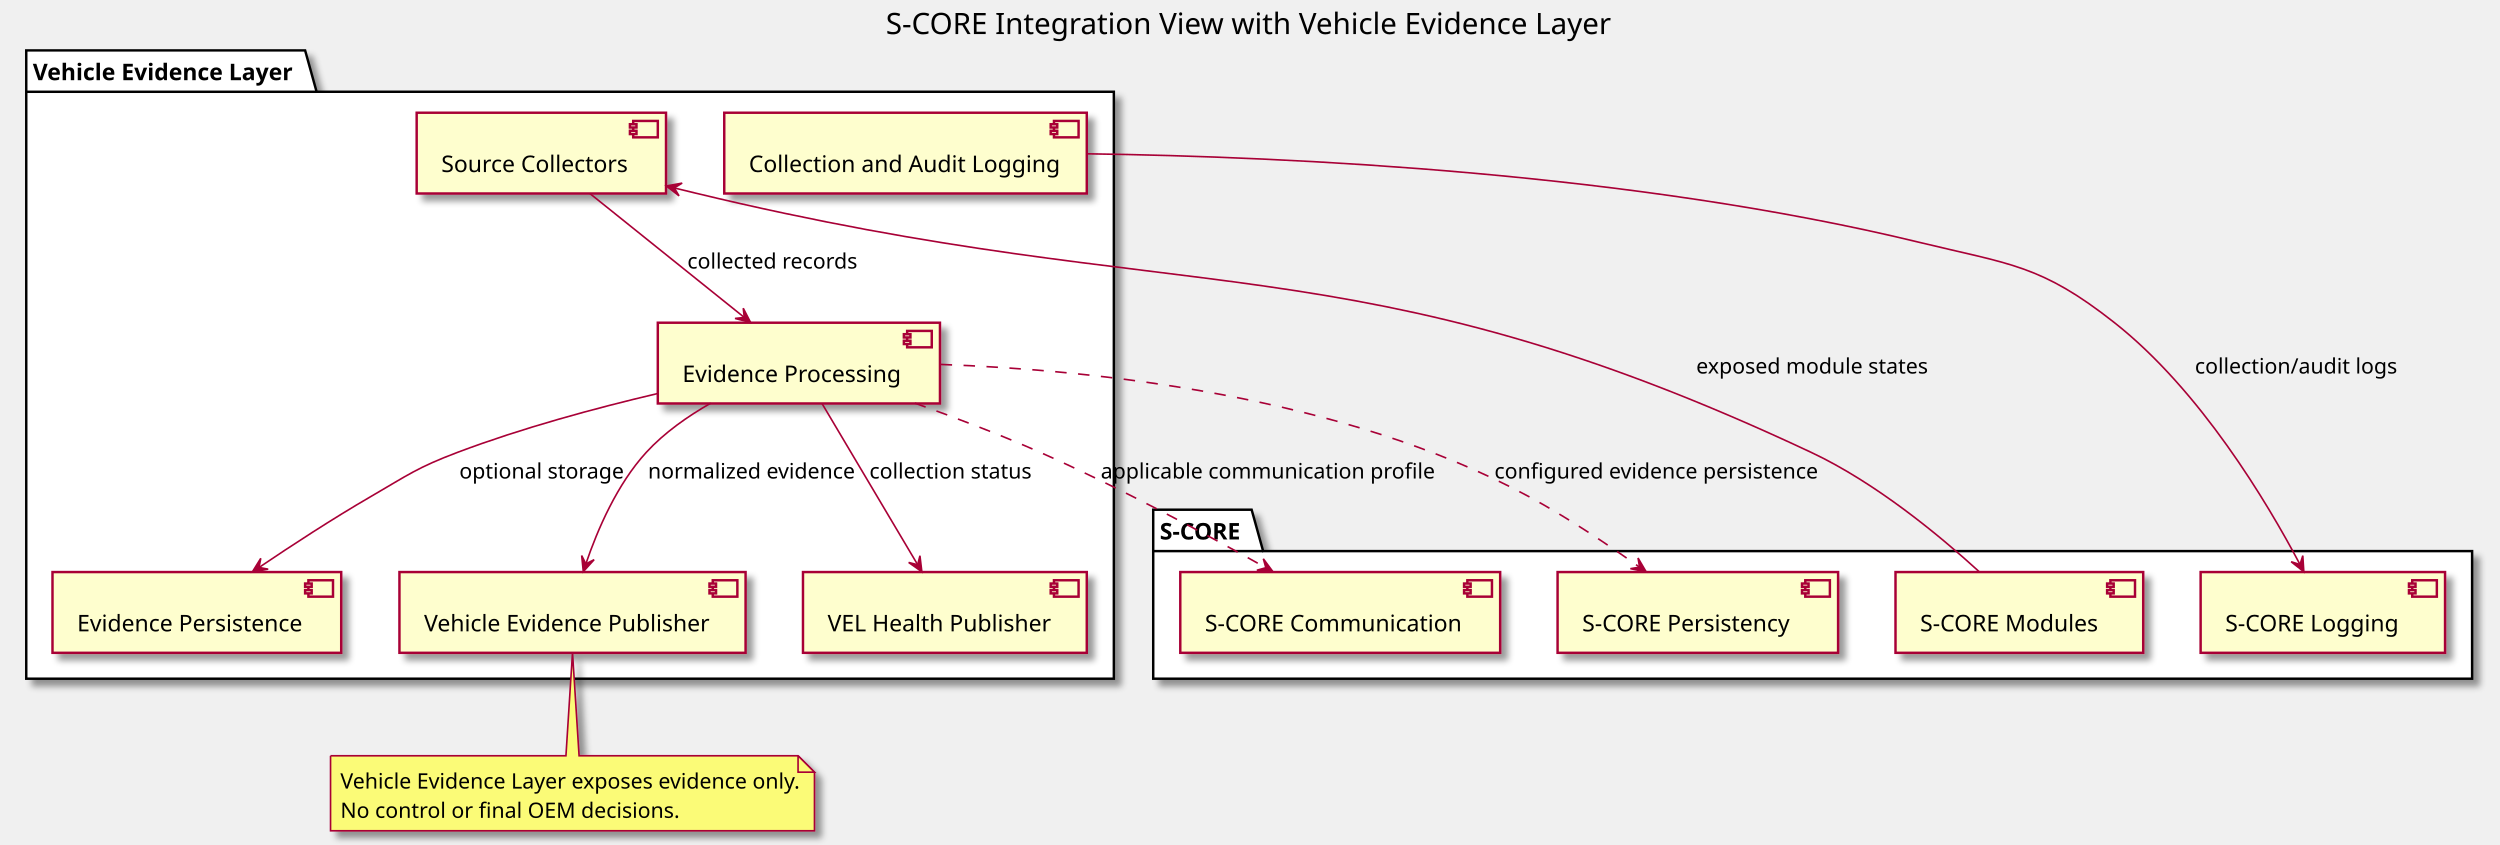
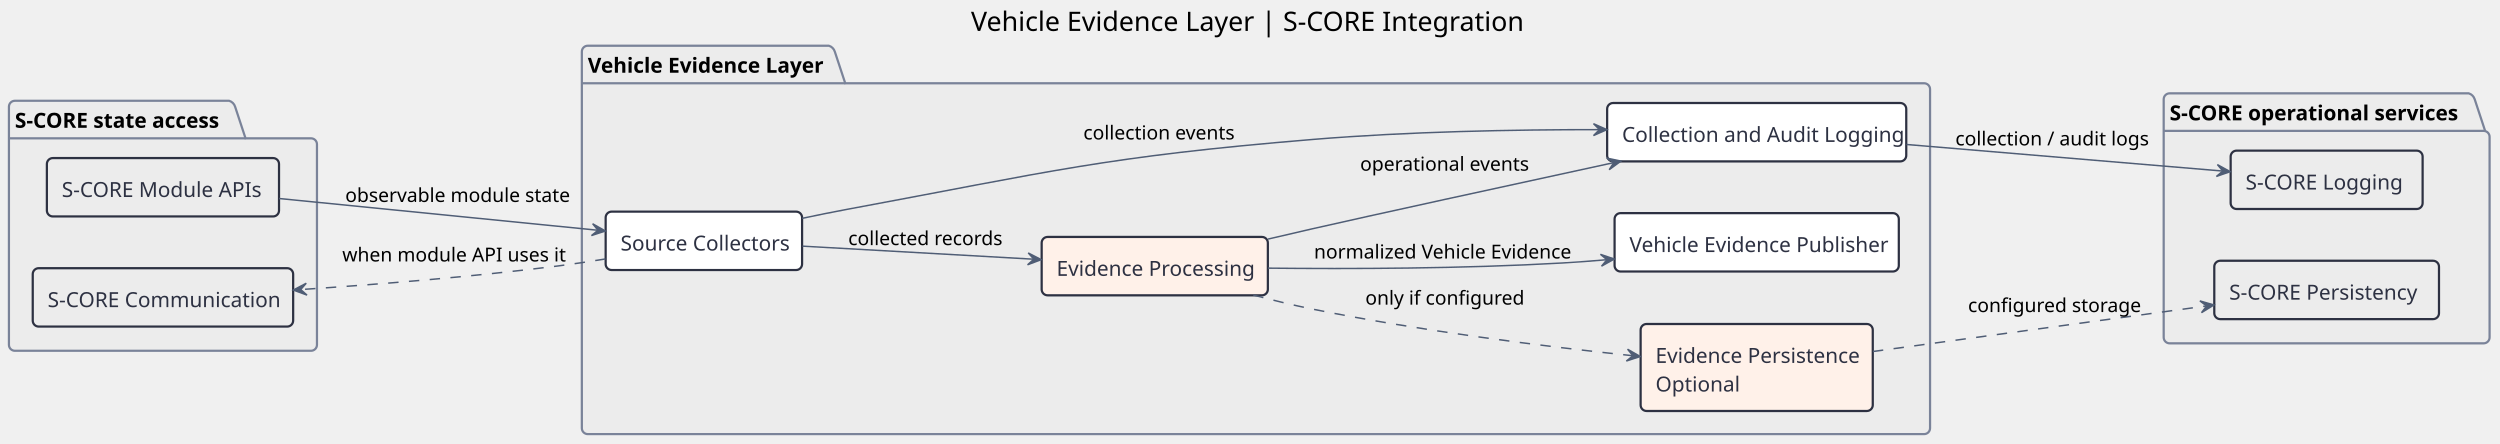
- <svg xmlns="http://www.w3.org/2000/svg" contentScriptType="application/ecmascript" contentStyleType="text/css" height="515px" preserveAspectRatio="none" style="width:1524px;height:515px;background:#FFFFFF;" version="1.1" viewBox="0 0 1524 515" width="1524px" zoomAndPan="magnify">
-   <defs>
-     <filter height="300%" id="f375l3w790yyf" width="300%" x="-1" y="-1">
-       <feGaussianBlur result="blurOut" stdDeviation="2.0" />
-       <feColorMatrix in="blurOut" result="blurOut2" type="matrix" values="0 0 0 0 0 0 0 0 0 0 0 0 0 0 0 0 0 0 .4 0" />
-       <feOffset dx="4.0" dy="4.0" in="blurOut2" result="blurOut3" />
-       <feBlend in="SourceGraphic" in2="blurOut3" mode="normal" />
-     </filter>
-   </defs>
+ <svg xmlns="http://www.w3.org/2000/svg" contentScriptType="application/ecmascript" contentStyleType="text/css" height="298px" preserveAspectRatio="none" style="width:1680px;height:298px;background:#F5F5F5;" version="1.1" viewBox="0 0 1680 298" width="1680px" zoomAndPan="magnify">
+   <defs />
  <g>
-     <text fill="#000000" font-family="sans-serif" font-size="18" lengthAdjust="spacing" textLength="431" x="540" y="20.769">S-CORE Integration View with Vehicle Evidence Layer</text>
-     <polygon fill="#FFFFFF" filter="url(#f375l3w790yyf)" points="703,310.724,763,310.724,770,335.953,1507,335.953,1507,413.724,703,413.724,703,310.724" style="stroke:#000000;stroke-width:1.5;" />
-     <line style="stroke:#000000;stroke-width:1.5;" x1="703" x2="770" y1="335.953" y2="335.953" />
-     <text fill="#000000" font-family="sans-serif" font-size="14" font-weight="bold" lengthAdjust="spacing" textLength="54" x="707" y="328.877">S-CORE</text>
-     <polygon fill="#FFFFFF" filter="url(#f375l3w790yyf)" points="16,30.724,186,30.724,193,55.953,679,55.953,679,413.724,16,413.724,16,30.724" style="stroke:#000000;stroke-width:1.5;" />
-     <line style="stroke:#000000;stroke-width:1.5;" x1="16" x2="193" y1="55.953" y2="55.953" />
-     <text fill="#000000" font-family="sans-serif" font-size="14" font-weight="bold" lengthAdjust="spacing" textLength="164" x="20" y="48.877">Vehicle Evidence Layer</text>
-     <rect fill="#FEFECE" filter="url(#f375l3w790yyf)" height="49.23" style="stroke:#A80036;stroke-width:1.5;" width="151" x="1155.5" y="348.724" />
-     <rect fill="#FEFECE" height="10" style="stroke:#A80036;stroke-width:1.5;" width="15" x="1286.5" y="353.724" />
-     <rect fill="#FEFECE" height="2" style="stroke:#A80036;stroke-width:1.5;" width="4" x="1284.5" y="355.724" />
-     <rect fill="#FEFECE" height="2" style="stroke:#A80036;stroke-width:1.5;" width="4" x="1284.5" y="359.724" />
-     <text fill="#000000" font-family="sans-serif" font-size="14" lengthAdjust="spacing" textLength="111" x="1170.5" y="384.877">S-CORE Modules</text>
-     <rect fill="#FEFECE" filter="url(#f375l3w790yyf)" height="49.23" style="stroke:#A80036;stroke-width:1.5;" width="195" x="719.5" y="348.724" />
-     <rect fill="#FEFECE" height="10" style="stroke:#A80036;stroke-width:1.5;" width="15" x="894.5" y="353.724" />
-     <rect fill="#FEFECE" height="2" style="stroke:#A80036;stroke-width:1.5;" width="4" x="892.5" y="355.724" />
-     <rect fill="#FEFECE" height="2" style="stroke:#A80036;stroke-width:1.5;" width="4" x="892.5" y="359.724" />
-     <text fill="#000000" font-family="sans-serif" font-size="14" lengthAdjust="spacing" textLength="155" x="734.5" y="384.877">S-CORE Communication</text>
-     <rect fill="#FEFECE" filter="url(#f375l3w790yyf)" height="49.23" style="stroke:#A80036;stroke-width:1.5;" width="149" x="1341.5" y="348.724" />
-     <rect fill="#FEFECE" height="10" style="stroke:#A80036;stroke-width:1.5;" width="15" x="1470.5" y="353.724" />
-     <rect fill="#FEFECE" height="2" style="stroke:#A80036;stroke-width:1.5;" width="4" x="1468.5" y="355.724" />
-     <rect fill="#FEFECE" height="2" style="stroke:#A80036;stroke-width:1.5;" width="4" x="1468.5" y="359.724" />
-     <text fill="#000000" font-family="sans-serif" font-size="14" lengthAdjust="spacing" textLength="109" x="1356.5" y="384.877">S-CORE Logging</text>
-     <rect fill="#FEFECE" filter="url(#f375l3w790yyf)" height="49.23" style="stroke:#A80036;stroke-width:1.5;" width="171" x="949.5" y="348.724" />
-     <rect fill="#FEFECE" height="10" style="stroke:#A80036;stroke-width:1.5;" width="15" x="1100.5" y="353.724" />
-     <rect fill="#FEFECE" height="2" style="stroke:#A80036;stroke-width:1.5;" width="4" x="1098.5" y="355.724" />
-     <rect fill="#FEFECE" height="2" style="stroke:#A80036;stroke-width:1.5;" width="4" x="1098.5" y="359.724" />
-     <text fill="#000000" font-family="sans-serif" font-size="14" lengthAdjust="spacing" textLength="131" x="964.5" y="384.877">S-CORE Persistency</text>
-     <rect fill="#FEFECE" filter="url(#f375l3w790yyf)" height="49.23" style="stroke:#A80036;stroke-width:1.5;" width="152" x="254" y="68.724" />
-     <rect fill="#FEFECE" height="10" style="stroke:#A80036;stroke-width:1.5;" width="15" x="386" y="73.724" />
-     <rect fill="#FEFECE" height="2" style="stroke:#A80036;stroke-width:1.5;" width="4" x="384" y="75.724" />
-     <rect fill="#FEFECE" height="2" style="stroke:#A80036;stroke-width:1.5;" width="4" x="384" y="79.724" />
-     <text fill="#000000" font-family="sans-serif" font-size="14" lengthAdjust="spacing" textLength="112" x="269" y="104.877">Source Collectors</text>
-     <rect fill="#FEFECE" filter="url(#f375l3w790yyf)" height="49.23" style="stroke:#A80036;stroke-width:1.5;" width="172" x="401" y="196.724" />
-     <rect fill="#FEFECE" height="10" style="stroke:#A80036;stroke-width:1.5;" width="15" x="553" y="201.724" />
-     <rect fill="#FEFECE" height="2" style="stroke:#A80036;stroke-width:1.5;" width="4" x="551" y="203.724" />
-     <rect fill="#FEFECE" height="2" style="stroke:#A80036;stroke-width:1.5;" width="4" x="551" y="207.724" />
-     <text fill="#000000" font-family="sans-serif" font-size="14" lengthAdjust="spacing" textLength="132" x="416" y="232.877">Evidence Processing</text>
-     <rect fill="#FEFECE" filter="url(#f375l3w790yyf)" height="49.23" style="stroke:#A80036;stroke-width:1.5;" width="176" x="32" y="348.724" />
-     <rect fill="#FEFECE" height="10" style="stroke:#A80036;stroke-width:1.5;" width="15" x="188" y="353.724" />
-     <rect fill="#FEFECE" height="2" style="stroke:#A80036;stroke-width:1.5;" width="4" x="186" y="355.724" />
-     <rect fill="#FEFECE" height="2" style="stroke:#A80036;stroke-width:1.5;" width="4" x="186" y="359.724" />
-     <text fill="#000000" font-family="sans-serif" font-size="14" lengthAdjust="spacing" textLength="136" x="47" y="384.877">Evidence Persistence</text>
-     <rect fill="#FEFECE" filter="url(#f375l3w790yyf)" height="49.23" style="stroke:#A80036;stroke-width:1.5;" width="211" x="243.5" y="348.724" />
-     <rect fill="#FEFECE" height="10" style="stroke:#A80036;stroke-width:1.5;" width="15" x="434.5" y="353.724" />
-     <rect fill="#FEFECE" height="2" style="stroke:#A80036;stroke-width:1.5;" width="4" x="432.5" y="355.724" />
-     <rect fill="#FEFECE" height="2" style="stroke:#A80036;stroke-width:1.5;" width="4" x="432.5" y="359.724" />
-     <text fill="#000000" font-family="sans-serif" font-size="14" lengthAdjust="spacing" textLength="171" x="258.5" y="384.877">Vehicle Evidence Publisher</text>
-     <rect fill="#FEFECE" filter="url(#f375l3w790yyf)" height="49.23" style="stroke:#A80036;stroke-width:1.5;" width="173" x="489.5" y="348.724" />
-     <rect fill="#FEFECE" height="10" style="stroke:#A80036;stroke-width:1.5;" width="15" x="642.5" y="353.724" />
-     <rect fill="#FEFECE" height="2" style="stroke:#A80036;stroke-width:1.5;" width="4" x="640.5" y="355.724" />
-     <rect fill="#FEFECE" height="2" style="stroke:#A80036;stroke-width:1.5;" width="4" x="640.5" y="359.724" />
-     <text fill="#000000" font-family="sans-serif" font-size="14" lengthAdjust="spacing" textLength="133" x="504.5" y="384.877">VEL Health Publisher</text>
-     <rect fill="#FEFECE" filter="url(#f375l3w790yyf)" height="49.23" style="stroke:#A80036;stroke-width:1.5;" width="221" x="441.5" y="68.724" />
-     <rect fill="#FEFECE" height="10" style="stroke:#A80036;stroke-width:1.5;" width="15" x="642.5" y="73.724" />
-     <rect fill="#FEFECE" height="2" style="stroke:#A80036;stroke-width:1.5;" width="4" x="640.5" y="75.724" />
-     <rect fill="#FEFECE" height="2" style="stroke:#A80036;stroke-width:1.5;" width="4" x="640.5" y="79.724" />
-     <text fill="#000000" font-family="sans-serif" font-size="14" lengthAdjust="spacing" textLength="181" x="456.5" y="104.877">Collection and Audit Logging</text>
-     <path d="M201.5,460.724 L201.5,506.435 A0,0 0 0 0 201.5,506.435 L496.5,506.435 A0,0 0 0 0 496.5,506.435 L496.5,470.724 L486.5,460.724 L353,460.724 L349,397.764 L345,460.724 L201.5,460.724 A0,0 0 0 0 201.5,460.724 " fill="#FBFB77" filter="url(#f375l3w790yyf)" style="stroke:#A80036;stroke-width:1.0;" />
-     <path d="M486.5,460.724 L486.5,470.724 L496.5,470.724 L486.5,460.724 " fill="#FBFB77" style="stroke:#A80036;stroke-width:1.0;" />
-     <text fill="#000000" font-family="sans-serif" font-size="13" lengthAdjust="spacing" textLength="274" x="207.5" y="480.723">Vehicle Evidence Layer exposes evidence only.</text>
-     <text fill="#000000" font-family="sans-serif" font-size="13" lengthAdjust="spacing" textLength="198" x="207.5" y="498.579">No control or final OEM decisions.</text>
-     <path d="M1206.37,348.384 C1182.2,326.314 1143.35,294.204 1104,275.724 C823.15,143.834 725.63,190.464 424,117.724 C419.83,116.714 415.55,115.674 411.24,114.624 " fill="none" id="S-CORE Modules-to-Source Collectors" style="stroke:#A80036;stroke-width:1.0;" />
-     <polygon fill="#A80036" points="406.16,113.374,413.955,119.394,411.017,114.559,415.852,111.622,406.16,113.374" style="stroke:#A80036;stroke-width:1.0;" />
-     <text fill="#000000" font-family="sans-serif" font-size="13" lengthAdjust="spacing" textLength="135" x="1034" y="227.723">exposed module states</text>
-     <path d="M359.53,117.924 C386.28,139.394 425.67,171.004 453.57,193.394 " fill="none" id="Source Collectors-to-Evidence Processing" style="stroke:#A80036;stroke-width:1.0;" />
-     <polygon fill="#A80036" points="457.6,196.634,453.083,187.882,453.7,193.505,448.077,194.122,457.6,196.634" style="stroke:#A80036;stroke-width:1.0;" />
-     <text fill="#000000" font-family="sans-serif" font-size="13" lengthAdjust="spacing" textLength="99" x="419" y="163.723">collected records</text>
-     <path d="M557.69,245.754 C582.14,254.464 609.54,264.884 634,275.724 C682.12,297.054 735.12,325.584 771.64,346.084 " fill="none" id="Evidence Processing-to-S-CORE Communication" style="stroke:#A80036;stroke-width:1.0;stroke-dasharray:7.0,7.0;" />
-     <polygon fill="#A80036" points="776.01,348.544,770.135,340.639,771.655,346.088,766.206,347.607,776.01,348.544" style="stroke:#A80036;stroke-width:1.0;" />
-     <text fill="#000000" font-family="sans-serif" font-size="13" lengthAdjust="spacing" textLength="188" x="671" y="291.723">applicable communication profile</text>
-     <path d="M573.39,222.154 C667.08,225.514 818.44,241.214 932,302.724 C955.28,315.334 979.91,331.824 999.24,345.574 " fill="none" id="Evidence Processing-to-S-CORE Persistency" style="stroke:#A80036;stroke-width:1.0;stroke-dasharray:7.0,7.0;" />
-     <polygon fill="#A80036" points="1003.54,348.644,998.55,340.153,999.474,345.733,993.893,346.658,1003.54,348.644" style="stroke:#A80036;stroke-width:1.0;" />
-     <text fill="#000000" font-family="sans-serif" font-size="13" lengthAdjust="spacing" textLength="184" x="911" y="291.723">configured evidence persistence</text>
-     <path d="M400.93,239.884 C362.96,248.814 318.15,260.924 279,275.724 C254.27,285.074 248.87,289.454 226,302.724 C202.9,316.124 177.88,332.444 157.95,345.894 " fill="none" id="Evidence Processing-to-Evidence Persistence" style="stroke:#A80036;stroke-width:1.0;" />
-     <polygon fill="#A80036" points="153.78,348.724,163.47,346.96,157.911,345.907,158.964,340.349,153.78,348.724" style="stroke:#A80036;stroke-width:1.0;" />
-     <text fill="#000000" font-family="sans-serif" font-size="13" lengthAdjust="spacing" textLength="92" x="280" y="291.723">optional storage</text>
-     <path d="M433.25,245.774 C419.21,253.784 404.96,263.784 394,275.724 C376.18,295.144 364.25,322.864 357.18,343.614 " fill="none" id="Evidence Processing-to-Vehicle Evidence Publisher" style="stroke:#A80036;stroke-width:1.0;" />
-     <polygon fill="#A80036" points="355.57,348.464,362.191,341.173,357.138,343.716,354.595,338.663,355.57,348.464" style="stroke:#A80036;stroke-width:1.0;" />
-     <text fill="#000000" font-family="sans-serif" font-size="13" lengthAdjust="spacing" textLength="117" x="395" y="291.723">normalized evidence</text>
-     <path d="M501.1,245.994 C516.92,272.654 542.56,315.854 559.35,344.154 " fill="none" id="Evidence Processing-to-VEL Health Publisher" style="stroke:#A80036;stroke-width:1.0;" />
-     <polygon fill="#A80036" points="561.96,348.564,560.798,338.784,559.404,344.266,553.922,342.873,561.96,348.564" style="stroke:#A80036;stroke-width:1.0;" />
-     <text fill="#000000" font-family="sans-serif" font-size="13" lengthAdjust="spacing" textLength="95" x="530" y="291.723">collection status</text>
-     <path d="M662.75,93.754 C787.69,95.524 996.16,105.464 1170,147.724 C1225.58,161.234 1244.08,161.314 1289,196.724 C1341.23,237.884 1381.89,305.904 1402.05,344.054 " fill="none" id="Collection and Audit Logging-to-S-CORE Logging" style="stroke:#A80036;stroke-width:1.0;" />
-     <polygon fill="#A80036" points="1404.41,348.554,1403.787,338.724,1402.094,344.122,1396.697,342.43,1404.41,348.554" style="stroke:#A80036;stroke-width:1.0;" />
-     <text fill="#000000" font-family="sans-serif" font-size="13" lengthAdjust="spacing" textLength="115" x="1338" y="227.723">collection/audit logs</text>
+     <text fill="#000000" font-family="sans-serif" font-size="18" lengthAdjust="spacing" textLength="362" x="652.5" y="20.769">Vehicle Evidence Layer | S-CORE Integration</text>
+     <path d="M10,67.724 L154,67.724 A6,6 0 0 1 158,71.724 L165,92.953 L209,92.953 A4,4 0 0 1 213,96.953 L213,231.724 A4,4 0 0 1 209,235.724 L10,235.724 A4,4 0 0 1 6,231.724 L6,71.724 A4,4 0 0 1 10,67.724 " fill="#ECECEC" style="stroke:#7A8399;stroke-width:1.5;" />
+     <line style="stroke:#7A8399;stroke-width:1.5;" x1="6" x2="165" y1="92.953" y2="92.953" />
+     <text fill="#000000" font-family="sans-serif" font-size="14" font-weight="bold" lengthAdjust="spacing" textLength="146" x="10" y="85.877">S-CORE state access</text>
+     <path d="M395,30.724 L557,30.724 A6,6 0 0 1 561,34.724 L568,55.953 L1293,55.953 A4,4 0 0 1 1297,59.953 L1297,287.724 A4,4 0 0 1 1293,291.724 L395,291.724 A4,4 0 0 1 391,287.724 L391,34.724 A4,4 0 0 1 395,30.724 " fill="#ECECEC" style="stroke:#7A8399;stroke-width:1.5;" />
+     <line style="stroke:#7A8399;stroke-width:1.5;" x1="391" x2="568" y1="55.953" y2="55.953" />
+     <text fill="#000000" font-family="sans-serif" font-size="14" font-weight="bold" lengthAdjust="spacing" textLength="164" x="395" y="48.877">Vehicle Evidence Layer</text>
+     <path d="M1458,62.724 L1659,62.724 A6,6 0 0 1 1663,66.724 L1670,87.953 L1669,87.953 A4,4 0 0 1 1673,91.953 L1673,226.724 A4,4 0 0 1 1669,230.724 L1458,230.724 A4,4 0 0 1 1454,226.724 L1454,66.724 A4,4 0 0 1 1458,62.724 " fill="#ECECEC" style="stroke:#7A8399;stroke-width:1.5;" />
+     <line style="stroke:#7A8399;stroke-width:1.5;" x1="1454" x2="1670" y1="87.953" y2="87.953" />
+     <text fill="#000000" font-family="sans-serif" font-size="14" font-weight="bold" lengthAdjust="spacing" textLength="203" x="1458" y="80.877">S-CORE operational services</text>
+     <rect fill="#ECECEC" height="39.23" rx="4" ry="4" style="stroke:#2D3142;stroke-width:1.5;" width="156" x="31.5" y="106.224" />
+     <text fill="#2D3142" font-family="sans-serif" font-size="14" lengthAdjust="spacing" textLength="136" x="41.5" y="132.377">S-CORE Module APIs</text>
+     <rect fill="#ECECEC" height="39.23" rx="4" ry="4" style="stroke:#2D3142;stroke-width:1.5;" width="175" x="22" y="180.224" />
+     <text fill="#2D3142" font-family="sans-serif" font-size="14" lengthAdjust="spacing" textLength="155" x="32" y="206.377">S-CORE Communication</text>
+     <rect fill="#FFFFFF" height="39.23" rx="4" ry="4" style="stroke:#2D3142;stroke-width:1.5;" width="132" x="407" y="142.224" />
+     <text fill="#2D3142" font-family="sans-serif" font-size="14" lengthAdjust="spacing" textLength="112" x="417" y="168.377">Source Collectors</text>
+     <rect fill="#FFF1E9" height="39.23" rx="4" ry="4" style="stroke:#2D3142;stroke-width:1.5;" width="152" x="700" y="159.224" />
+     <text fill="#2D3142" font-family="sans-serif" font-size="14" lengthAdjust="spacing" textLength="132" x="710" y="185.377">Evidence Processing</text>
+     <rect fill="#FFFFFF" height="39.23" rx="4" ry="4" style="stroke:#2D3142;stroke-width:1.5;" width="191" x="1085" y="143.224" />
+     <text fill="#2D3142" font-family="sans-serif" font-size="14" lengthAdjust="spacing" textLength="171" x="1095" y="169.377">Vehicle Evidence Publisher</text>
+     <rect fill="#FFFFFF" height="39.23" rx="4" ry="4" style="stroke:#2D3142;stroke-width:1.5;" width="201" x="1080" y="69.224" />
+     <text fill="#2D3142" font-family="sans-serif" font-size="14" lengthAdjust="spacing" textLength="181" x="1090" y="95.377">Collection and Audit Logging</text>
+     <rect fill="#FFF1E9" height="58.459" rx="4" ry="4" style="stroke:#2D3142;stroke-width:1.5;" width="156" x="1102.5" y="217.724" />
+     <text fill="#2D3142" font-family="sans-serif" font-size="14" lengthAdjust="spacing" textLength="136" x="1112.5" y="243.877">Evidence Persistence</text>
+     <text fill="#2D3142" font-family="sans-serif" font-size="14" lengthAdjust="spacing" textLength="53" x="1112.5" y="263.106">Optional</text>
+     <rect fill="#ECECEC" height="39.23" rx="4" ry="4" style="stroke:#2D3142;stroke-width:1.5;" width="129" x="1499" y="101.224" />
+     <text fill="#2D3142" font-family="sans-serif" font-size="14" lengthAdjust="spacing" textLength="109" x="1509" y="127.377">S-CORE Logging</text>
+     <rect fill="#ECECEC" height="39.23" rx="4" ry="4" style="stroke:#2D3142;stroke-width:1.5;" width="151" x="1488" y="175.224" />
+     <text fill="#2D3142" font-family="sans-serif" font-size="14" lengthAdjust="spacing" textLength="131" x="1498" y="201.377">S-CORE Persistency</text>
+     <path d="M187.61,133.404 C251.04,139.724 340.19,148.594 401.69,154.724 " fill="none" id="module_api-to-collectors" style="stroke:#4F5D75;stroke-width:1.0;" />
+     <polygon fill="#4F5D75" points="406.81,155.234,398.255,150.353,401.835,154.733,397.455,158.313,406.81,155.234" style="stroke:#4F5D75;stroke-width:1.0;" />
+     <text fill="#000000" font-family="sans-serif" font-size="13" lengthAdjust="spacing" textLength="140" x="232" y="135.723">observable module state</text>
+     <path d="M539.31,165.414 C584.86,167.984 645.92,171.434 694.48,174.174 " fill="none" id="collectors-to-processing" style="stroke:#4F5D75;stroke-width:1.0;" />
+     <polygon fill="#4F5D75" points="699.73,174.474,690.974,169.965,694.738,174.188,690.516,177.952,699.73,174.474" style="stroke:#4F5D75;stroke-width:1.0;" />
+     <text fill="#000000" font-family="sans-serif" font-size="13" lengthAdjust="spacing" textLength="99" x="570" y="164.723">collected records</text>
+     <path d="M852.09,180.194 C906.97,180.784 983.16,180.574 1050,176.724 C1059.61,176.174 1069.61,175.414 1079.6,174.534 " fill="none" id="processing-to-publisher" style="stroke:#4F5D75;stroke-width:1.0;" />
+     <polygon fill="#4F5D75" points="1084.82,174.064,1075.492,170.905,1079.841,174.522,1076.224,178.871,1084.82,174.064" style="stroke:#4F5D75;stroke-width:1.0;" />
+     <text fill="#000000" font-family="sans-serif" font-size="13" lengthAdjust="spacing" textLength="166" x="883" y="173.723">normalized Vehicle Evidence</text>
+     <path d="M406.91,174.004 C396.27,175.754 385.35,177.414 375,178.724 C317.79,185.994 253.27,191.174 202.28,194.574 " fill="none" id="collectors-to-communication" style="stroke:#4F5D75;stroke-width:1.0;stroke-dasharray:7.0,7.0;" />
+     <polygon fill="#4F5D75" points="197.08,194.914,206.324,198.313,202.069,194.585,205.798,190.331,197.08,194.914" style="stroke:#4F5D75;stroke-width:1.0;" />
+     <text fill="#000000" font-family="sans-serif" font-size="13" lengthAdjust="spacing" textLength="144" x="230" y="175.723">when module API uses it</text>
+     <path d="M539.04,146.724 C549.05,144.604 559.28,142.524 569,140.724 C707.31,115.084 741.81,105.374 882,93.724 C945.84,88.414 1017.64,87.084 1074.7,87.114 " fill="none" id="collectors-to-logging" style="stroke:#4F5D75;stroke-width:1.0;" />
+     <polygon fill="#4F5D75" points="1079.83,87.114,1070.83,83.114,1074.83,87.114,1070.83,91.114,1079.83,87.114" style="stroke:#4F5D75;stroke-width:1.0;" />
+     <text fill="#000000" font-family="sans-serif" font-size="13" lengthAdjust="spacing" textLength="96" x="728" y="93.723">collection events</text>
+     <path d="M852.1,160.664 C862.14,158.304 872.32,155.934 882,153.724 C919.88,145.074 1012.32,124.934 1084.19,109.344 " fill="none" id="processing-to-logging" style="stroke:#4F5D75;stroke-width:1.0;" />
+     <polygon fill="#4F5D75" points="1089.33,108.234,1079.688,106.227,1084.443,109.291,1081.38,114.046,1089.33,108.234" style="stroke:#4F5D75;stroke-width:1.0;" />
+     <text fill="#000000" font-family="sans-serif" font-size="13" lengthAdjust="spacing" textLength="104" x="914" y="114.723">operational events</text>
+     <path d="M1281.11,97.094 C1347.88,102.694 1434.12,109.944 1493.43,114.924 " fill="none" id="logging-to-score_logging" style="stroke:#4F5D75;stroke-width:1.0;" />
+     <polygon fill="#4F5D75" points="1498.72,115.364,1490.096,110.608,1493.738,114.935,1489.41,118.578,1498.72,115.364" style="stroke:#4F5D75;stroke-width:1.0;" />
+     <text fill="#000000" font-family="sans-serif" font-size="13" lengthAdjust="spacing" textLength="123" x="1314" y="97.723">collection / audit logs</text>
+     <path d="M842.19,198.244 C855.3,201.734 869.03,205.094 882,207.724 C954.13,222.334 1037.25,232.704 1097.27,239.054 " fill="none" id="processing-to-persistence" style="stroke:#4F5D75;stroke-width:1.0;stroke-dasharray:7.0,7.0;" />
+     <polygon fill="#4F5D75" points="1102.27,239.574,1093.729,234.669,1097.296,239.059,1092.906,242.626,1102.27,239.574" style="stroke:#4F5D75;stroke-width:1.0;" />
+     <text fill="#000000" font-family="sans-serif" font-size="13" lengthAdjust="spacing" textLength="97" x="917.5" y="204.723">only if configured</text>
+     <path d="M1258.6,236.204 C1323.77,227.304 1416.77,214.614 1482.69,205.614 " fill="none" id="persistence-to-score_store" style="stroke:#4F5D75;stroke-width:1.0;stroke-dasharray:7.0,7.0;" />
+     <polygon fill="#4F5D75" points="1487.78,204.924,1478.317,202.195,1482.827,205.609,1479.413,210.119,1487.78,204.924" style="stroke:#4F5D75;stroke-width:1.0;" />
+     <text fill="#000000" font-family="sans-serif" font-size="13" lengthAdjust="spacing" textLength="106" x="1322.5" y="209.723">configured storage</text>
  </g>
</svg>
